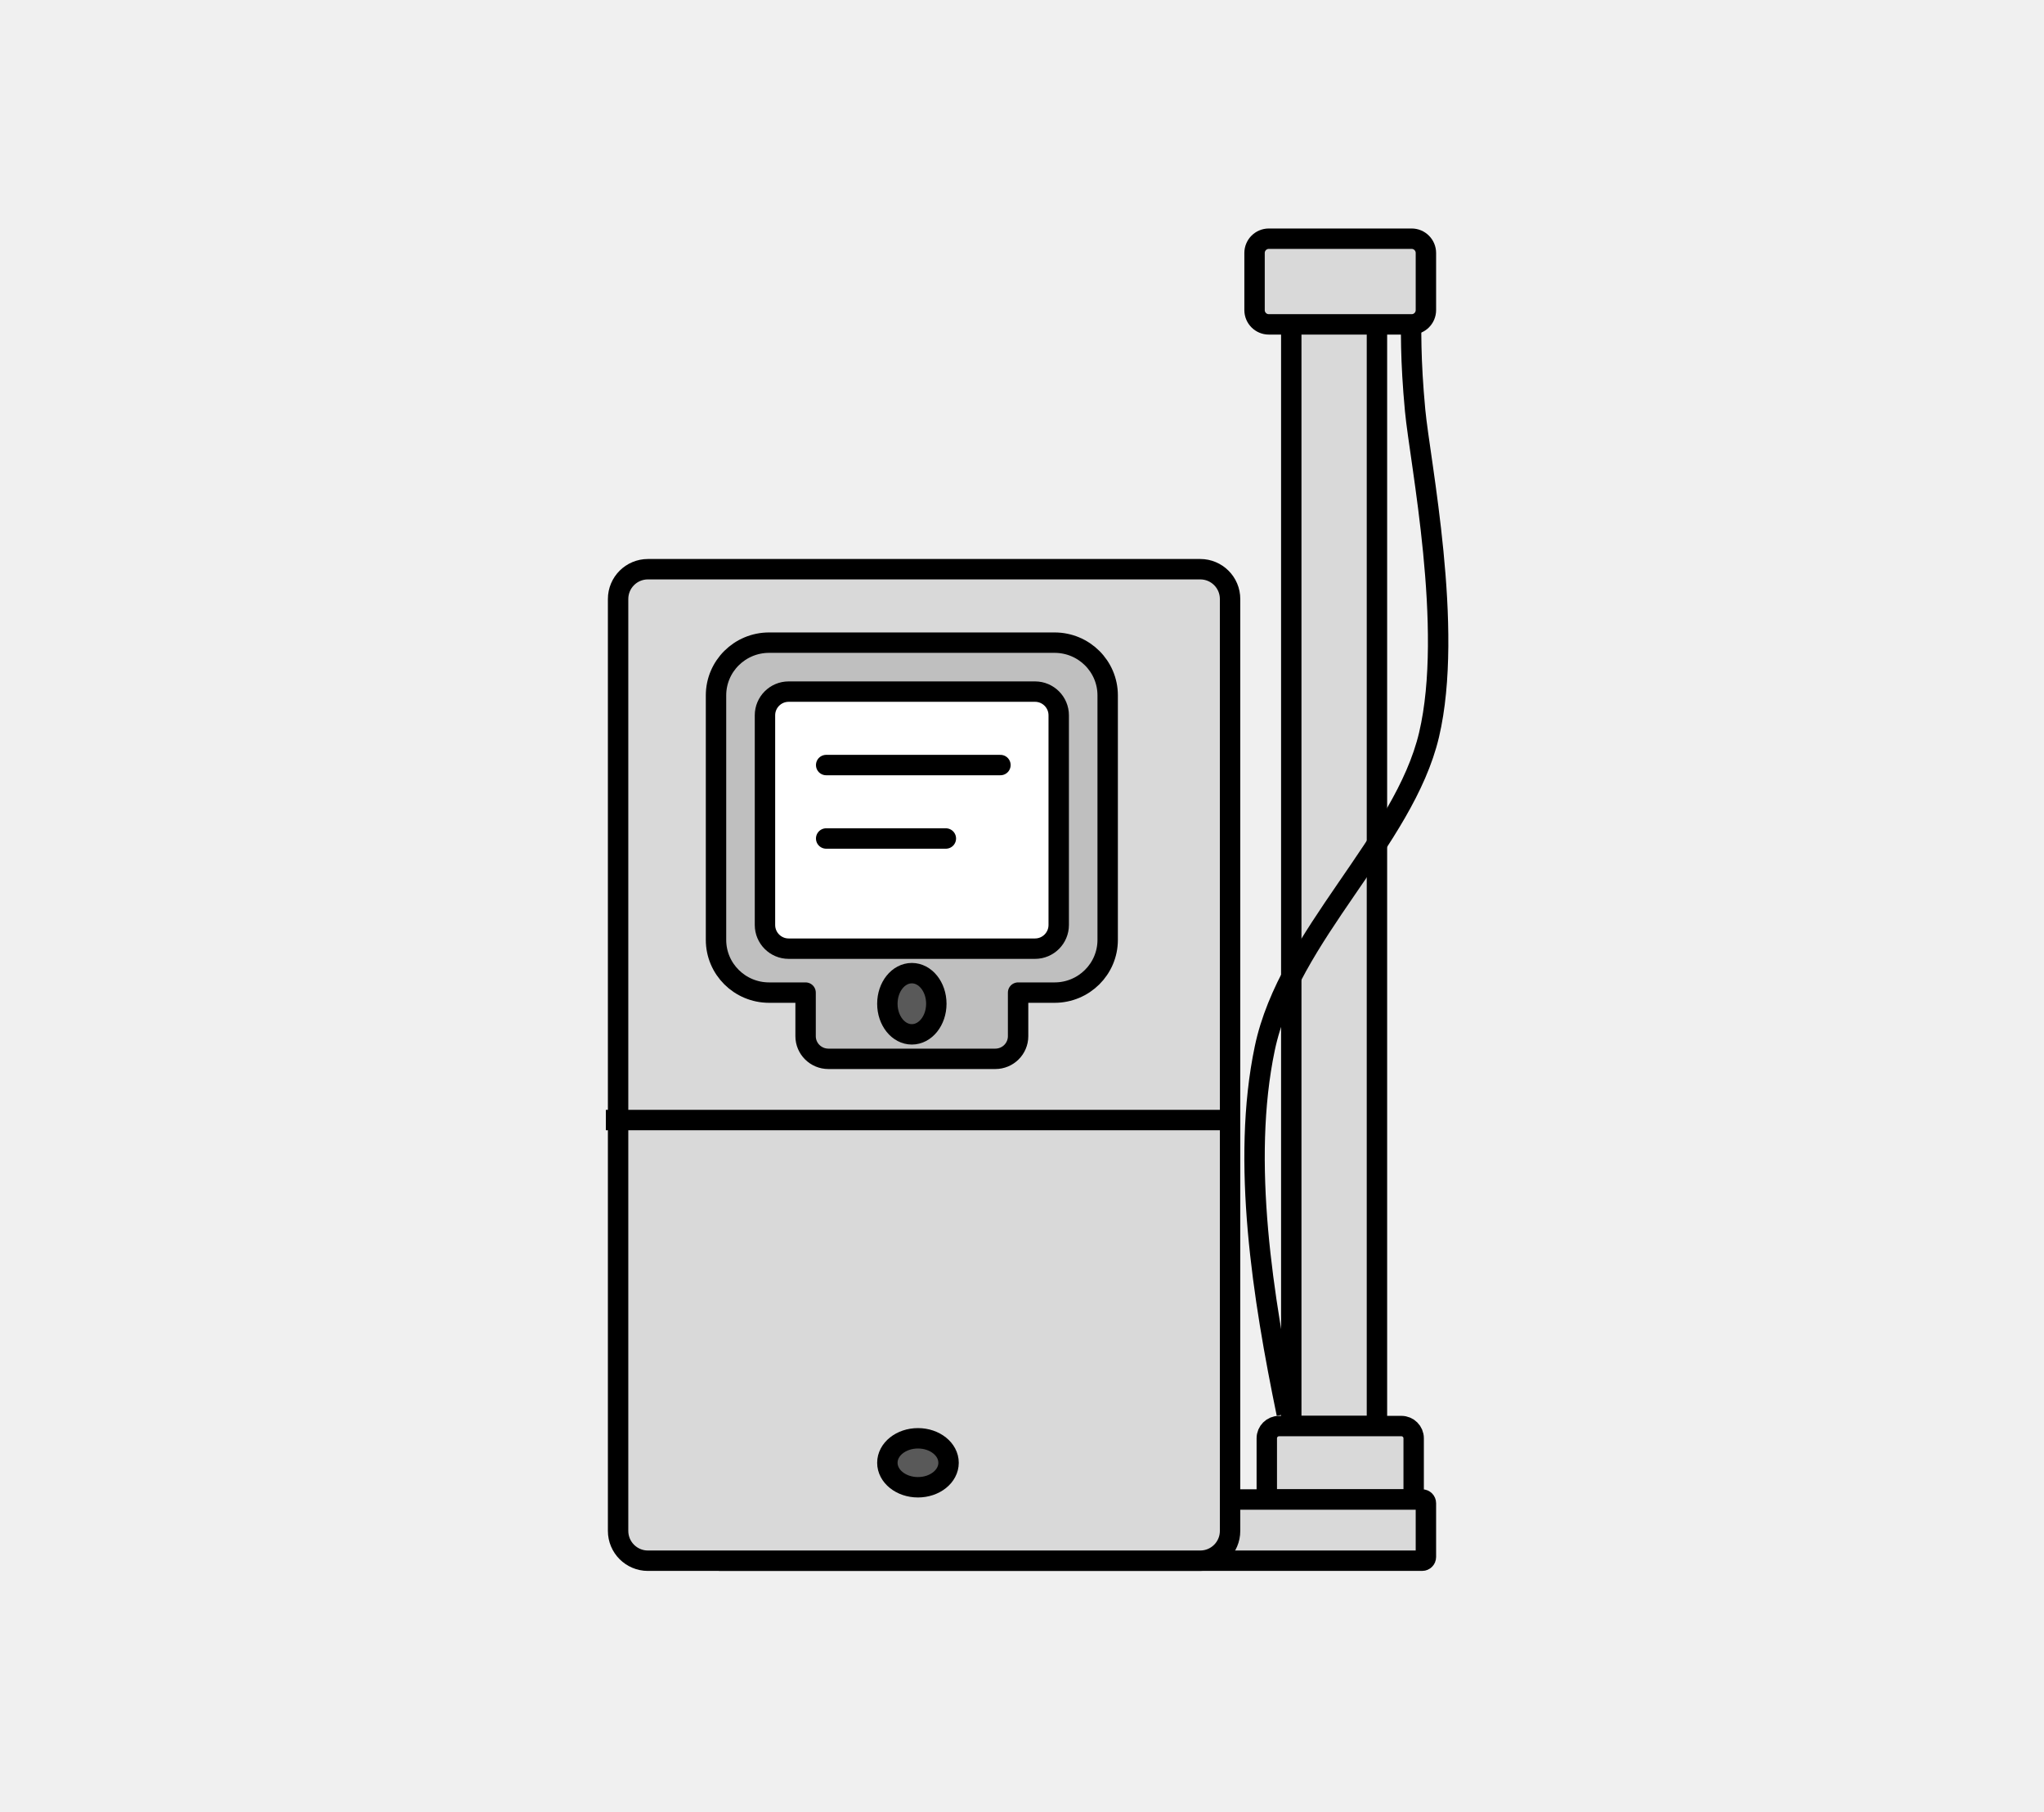
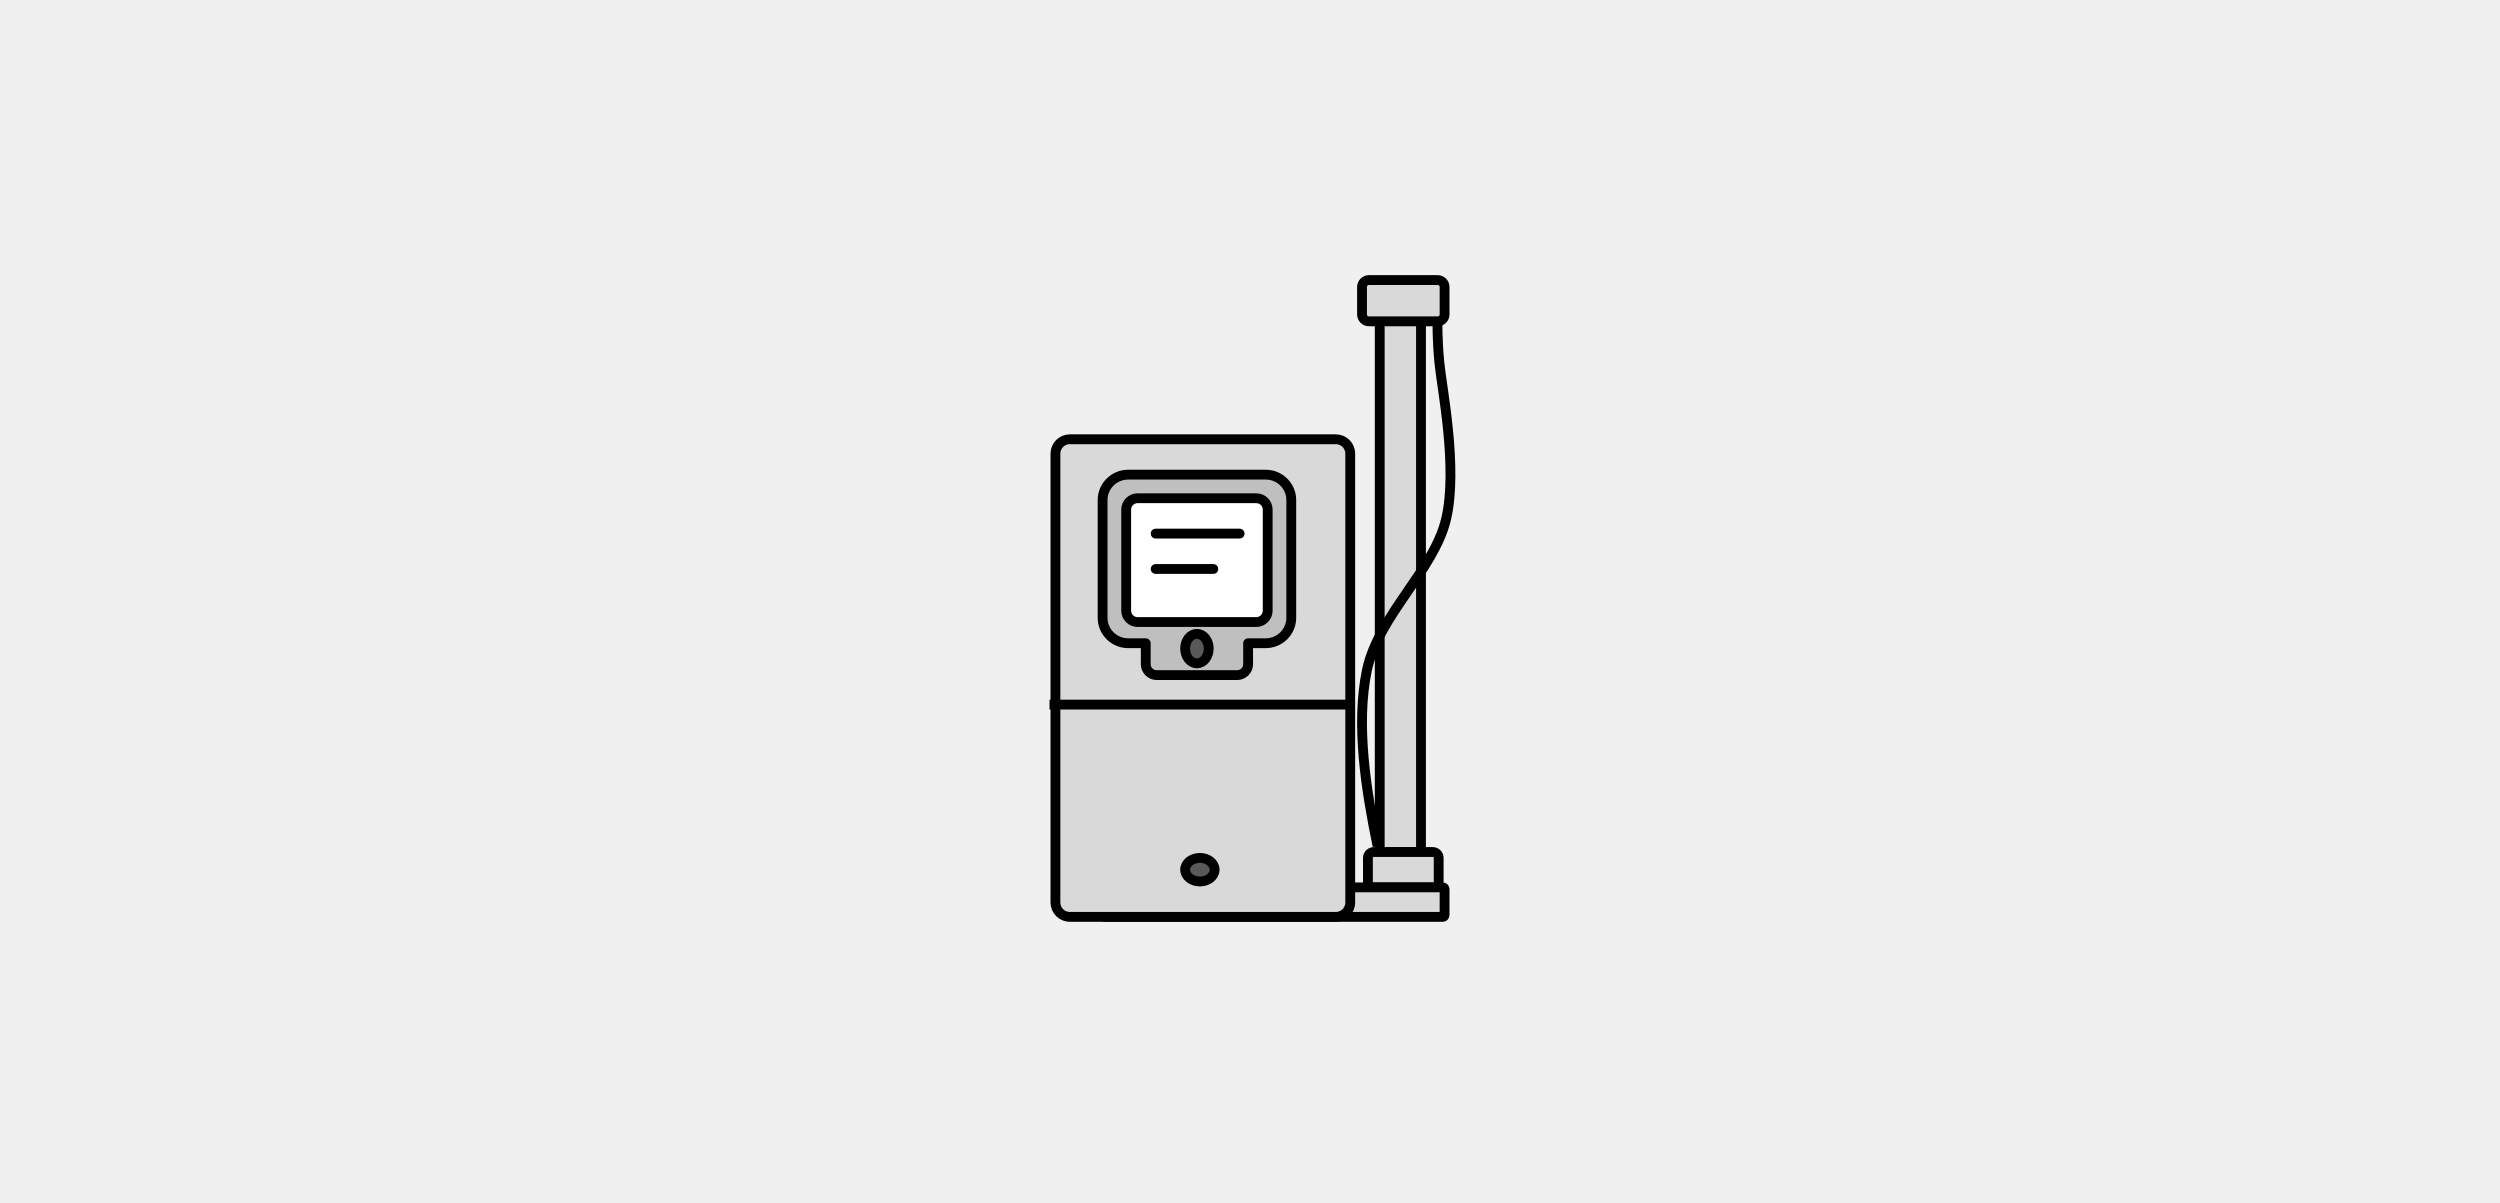
- <svg xmlns="http://www.w3.org/2000/svg" width="167.0px" height="148.0px" overflow="hidden" viewBox="-48.5 -18.5 167.0 148.0">
-   <rect id="bounding-box" x="-48.5" y="-18.5" width="167.0" height="148.0" fill="none" pointer-events="all" />
+ <svg xmlns="http://www.w3.org/2000/svg" width="424.0px" height="204.0px" overflow="hidden" viewBox="-177.0 -46.5 424.0 204.0">
+   <rect id="bounding-box" x="-177.0" y="-46.5" width="424.0" height="204.0" fill="none" pointer-events="all" />
  <g transform="translate(-610 -464)">
    <path d="M667 471 674 471 674 562 667 562Z" stroke="#000000" stroke-width="1.667" stroke-linejoin="round" stroke-miterlimit="10" fill="#D9D9D9" fill-rule="evenodd" />
    <path d="M666 562 676 562C676.552 562 677 562.448 677 563L677 568 665 568 665 563C665 562.448 665.448 562 666 562Z" stroke="#000000" stroke-width="1.667" stroke-linejoin="round" stroke-miterlimit="10" fill="#D9D9D9" fill-rule="evenodd" />
    <path d="M666.631 561C664.689 551.572 662.896 540.398 664.834 531.152 666.771 521.906 676.21 514.214 678.258 505.526 680.305 496.839 677.509 483.201 677.119 479.027 676.73 474.853 676.775 472.427 676.819 470" stroke="#000000" stroke-width="1.667" stroke-miterlimit="8" fill="none" fill-rule="evenodd" />
    <path d="M664 466.167C664 465.522 664.522 465 665.167 465L676.833 465C677.478 465 678 465.522 678 466.167L678 470.833C678 471.478 677.478 472 676.833 472L665.167 472C664.522 472 664 471.478 664 470.833Z" stroke="#000000" stroke-width="1.667" stroke-linejoin="round" stroke-miterlimit="10" fill="#D9D9D9" fill-rule="evenodd" />
    <path d="M620 568.303C620 568.136 620.136 568 620.303 568L677.697 568C677.864 568 678 568.136 678 568.303L678 572.697C678 572.864 677.864 573 677.697 573L620.303 573C620.136 573 620 572.864 620 572.697Z" stroke="#000000" stroke-width="1.667" stroke-miterlimit="8" fill="#D9D9D9" fill-rule="evenodd" />
    <path d="M612 494.435C612 493.09 613.09 492 614.435 492L659.565 492C660.91 492 662 493.09 662 494.435L662 570.565C662 571.91 660.91 573 659.565 573L614.435 573C613.09 573 612 571.91 612 570.565Z" stroke="#000000" stroke-width="1.667" stroke-miterlimit="8" fill="#D9D9D9" fill-rule="evenodd" />
    <path d="M27.661 0 4.339 0C1.942 0 0 1.929 0 4.309L0 24.281C0 26.661 1.942 28.59 4.339 28.59L7.319 28.59 7.319 32.149C7.319 33.171 8.153 34 9.182 34L22.818 34C23.847 34 24.681 33.171 24.681 32.149L24.681 28.59 27.661 28.59C30.058 28.59 32 26.661 32 24.281L32 4.309C32 1.929 30.058 0 27.661 0Z" stroke="#000000" stroke-width="1.667" stroke-linecap="round" stroke-linejoin="round" stroke-miterlimit="10" fill="#BFBFBF" fill-rule="evenodd" transform="matrix(-1 0 0 1 652 498)" />
    <path d="M0 1.936C-3.8194e-16 0.867 0.867 0 1.936 0L22.064 0C23.133 -3.8194e-16 24 0.867 24 1.936L24 19.064C24 20.133 23.133 21 22.064 21L1.936 21C0.867 21 0 20.133 0 19.064Z" stroke="#000000" stroke-width="1.667" stroke-miterlimit="8" fill="#FFFFFF" fill-rule="evenodd" transform="matrix(-1 0 0 1 648 502)" />
    <path d="M634 527.5C634 526.119 634.895 525 636 525 637.105 525 638 526.119 638 527.5 638 528.881 637.105 530 636 530 634.895 530 634 528.881 634 527.5Z" stroke="#000000" stroke-width="1.667" stroke-miterlimit="8" fill="#595959" fill-rule="evenodd" />
    <path d="M629 508 643.238 508" stroke="#000000" stroke-width="1.667" stroke-linecap="round" stroke-miterlimit="8" fill="none" fill-rule="evenodd" />
    <path d="M629 514 638.779 514" stroke="#000000" stroke-width="1.667" stroke-linecap="round" stroke-miterlimit="8" fill="none" fill-rule="evenodd" />
    <path d="M611 537 661.417 537" stroke="#000000" stroke-width="1.667" stroke-miterlimit="8" fill="none" fill-rule="evenodd" />
    <path d="M634 565C634 563.895 635.119 563 636.5 563 637.881 563 639 563.895 639 565 639 566.105 637.881 567 636.5 567 635.119 567 634 566.105 634 565Z" stroke="#000000" stroke-width="1.667" stroke-miterlimit="8" fill="#595959" fill-rule="evenodd" />
  </g>
</svg>
